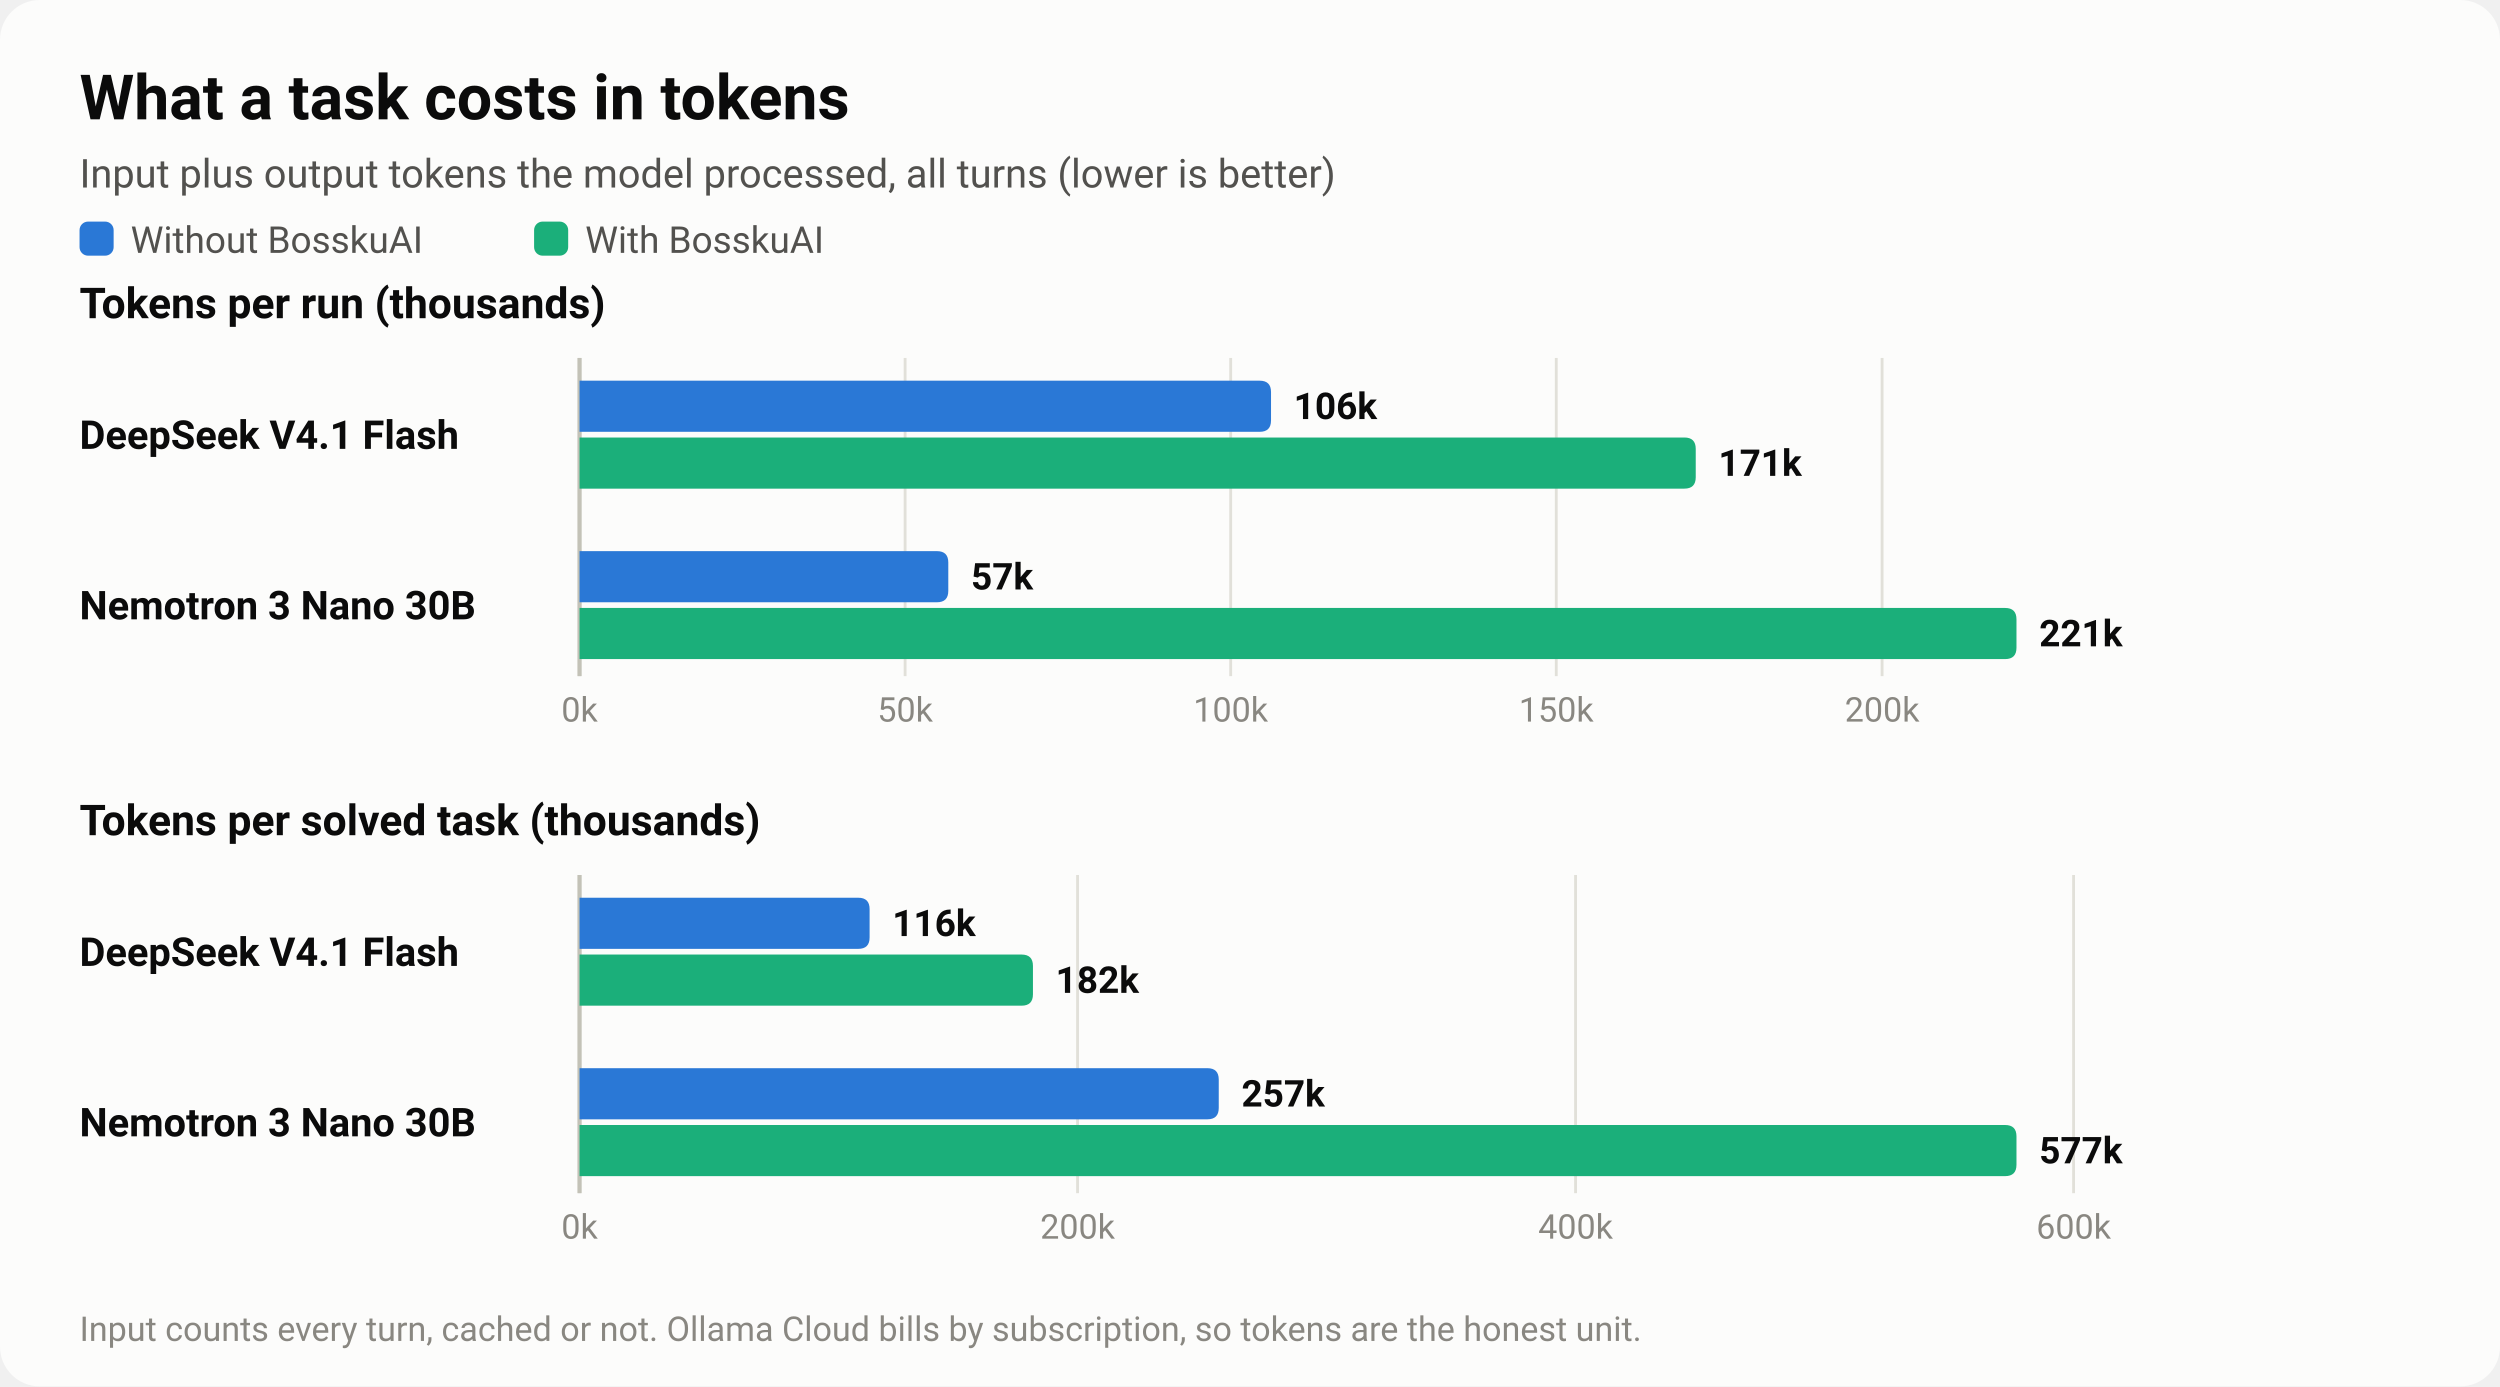
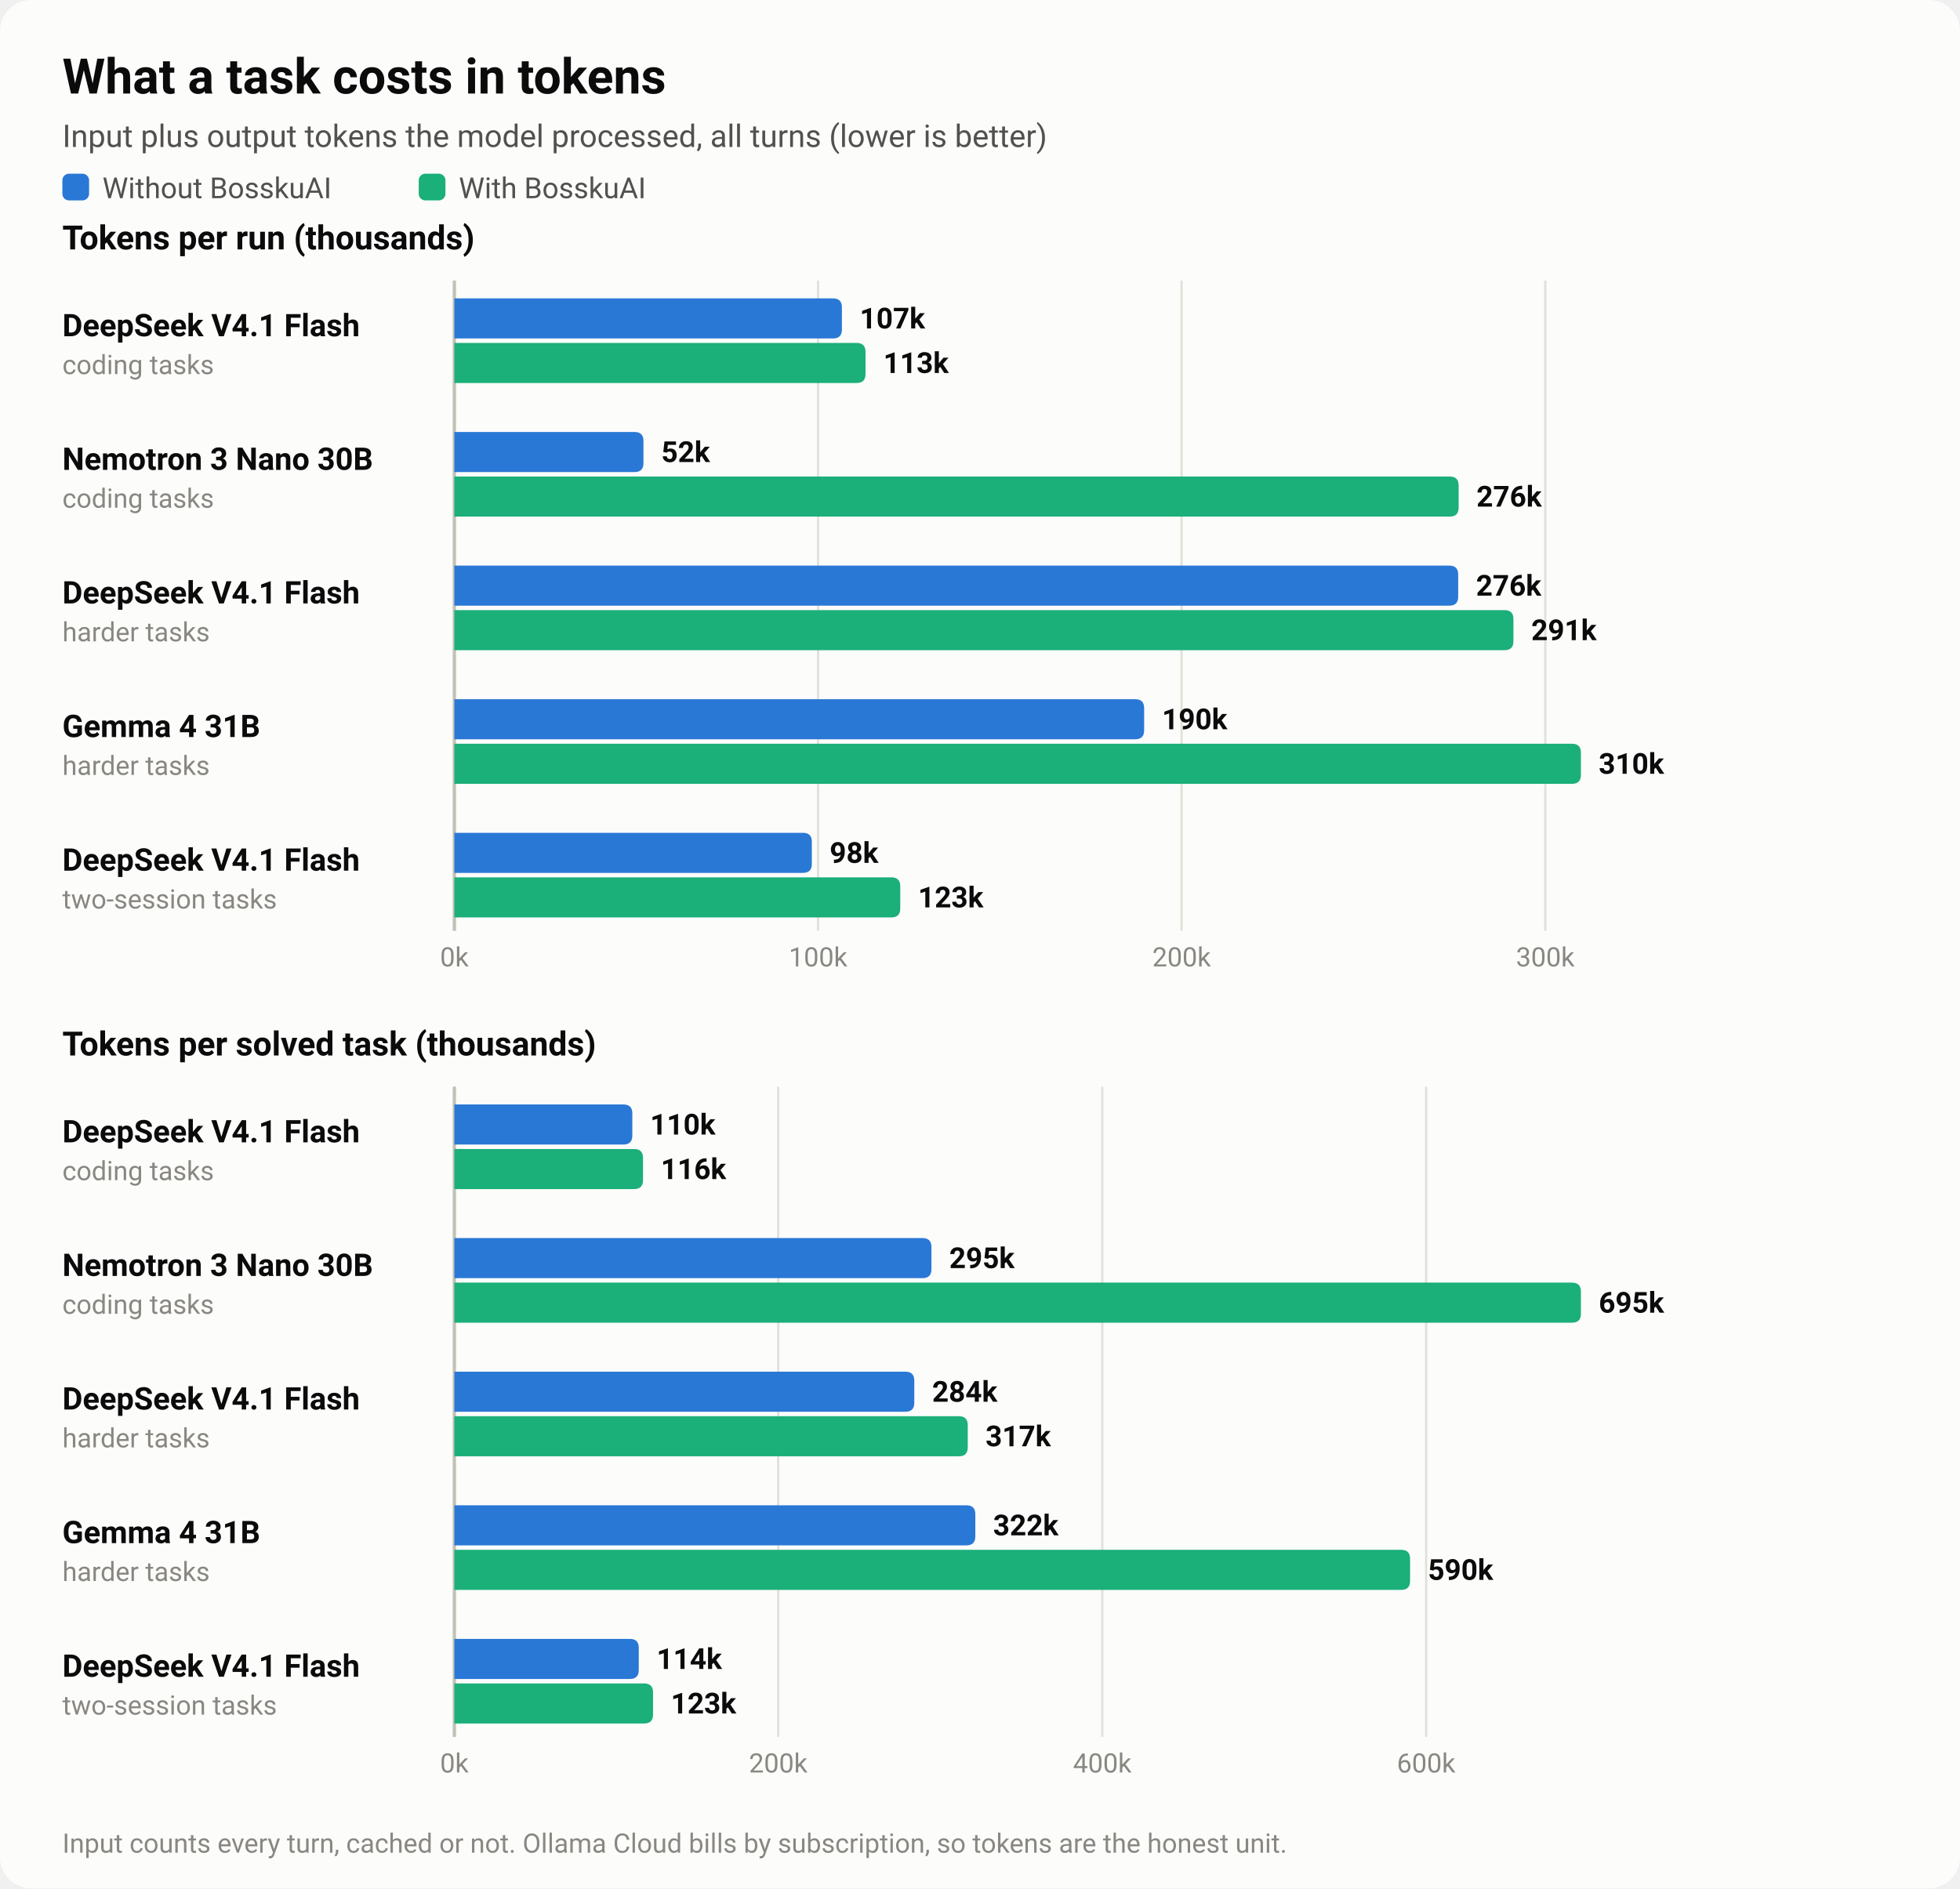
- <svg xmlns="http://www.w3.org/2000/svg" viewBox="0 0 880 488" width="880" height="488" role="img" aria-labelledby="t d">
+ <svg xmlns="http://www.w3.org/2000/svg" viewBox="0 0 880 848" width="880" height="848" role="img" aria-labelledby="t d">
  <style>text{font-family:system-ui, -apple-system, "Segoe UI", Roboto, sans-serif}.card{fill:#fcfcfb}.ink{fill:#0b0b0b}.ink2{fill:#52514e}.muted{fill:#898781}.grid{stroke:#e1e0d9}.base{stroke:#c3c2b7}.whisker{stroke:#52514e}.s0{fill:#2a78d6}.s1{fill:#1baf7a}@media (prefers-color-scheme:dark){.card{fill:#1a1a19}.ink{fill:#ffffff}.ink2{fill:#c3c2b7}.muted{fill:#898781}.grid{stroke:#2c2c2a}.base{stroke:#383835}.whisker{stroke:#c3c2b7}.s0{fill:#3987e5}.s1{fill:#199e70}}</style>
-   <rect class="card" width="880" height="488" rx="14" />
+   <rect class="card" width="880" height="848" rx="14" />
  <text class="ink" x="28" y="42" font-size="22" font-weight="650">What a task costs in tokens</text>
  <text class="ink2" x="28" y="66" font-size="14">Input plus output tokens the model processed, all turns (lower is better)</text>
  <rect class="s0" x="28" y="78" width="12" height="12" rx="3" />
  <text class="ink2" x="46" y="89" font-size="13">Without BosskuAI</text>
  <rect class="s1" x="188" y="78" width="12" height="12" rx="3" />
  <text class="ink2" x="206" y="89" font-size="13">With BosskuAI</text>
  <text class="ink" x="28" y="112" font-size="15" font-weight="650">Tokens per run (thousands)</text>
-   <line class="grid" x1="204.0" y1="126" x2="204.0" y2="238" stroke-width="1" />
-   <text class="muted" x="204.0" y="254" font-size="12" text-anchor="middle">0k</text>
-   <line class="grid" x1="318.6" y1="126" x2="318.6" y2="238" stroke-width="1" />
-   <text class="muted" x="318.6" y="254" font-size="12" text-anchor="middle">50k</text>
-   <line class="grid" x1="433.2" y1="126" x2="433.2" y2="238" stroke-width="1" />
-   <text class="muted" x="433.2" y="254" font-size="12" text-anchor="middle">100k</text>
-   <line class="grid" x1="547.8" y1="126" x2="547.8" y2="238" stroke-width="1" />
-   <text class="muted" x="547.8" y="254" font-size="12" text-anchor="middle">150k</text>
-   <line class="grid" x1="662.5" y1="126" x2="662.5" y2="238" stroke-width="1" />
-   <text class="muted" x="662.5" y="254" font-size="12" text-anchor="middle">200k</text>
-   <line class="base" x1="204" y1="126" x2="204" y2="238" stroke-width="1.5" />
-   <text class="ink" x="28" y="158.0" font-size="14" font-weight="600">DeepSeek V4.1 Flash</text>
-   <path class="s0" d="M204,134 H443.4 Q447.4,134 447.4,138.0 V148.0 Q447.4,152 443.4,152 H204 Z" />
-   <text class="ink" x="455.4" y="147.5" font-size="13" font-weight="600">106k</text>
-   <path class="s1" d="M204,154 H592.9 Q596.9,154 596.9,158.0 V168.0 Q596.9,172 592.9,172 H204 Z" />
-   <text class="ink" x="604.9" y="167.5" font-size="13" font-weight="600">171k</text>
-   <text class="ink" x="28" y="218.0" font-size="14" font-weight="600">Nemotron 3 Nano 30B</text>
-   <path class="s0" d="M204,194 H329.8 Q333.8,194 333.8,198.0 V208.0 Q333.8,212 329.8,212 H204 Z" />
-   <text class="ink" x="341.8" y="207.5" font-size="13" font-weight="600">57k</text>
-   <path class="s1" d="M204,214 H705.8 Q709.8,214 709.8,218.0 V228.0 Q709.8,232 705.8,232 H204 Z" />
-   <text class="ink" x="717.8" y="227.5" font-size="13" font-weight="600">221k</text>
-   <text class="ink" x="28" y="294" font-size="15" font-weight="650">Tokens per solved task (thousands)</text>
-   <line class="grid" x1="204.0" y1="308" x2="204.0" y2="420" stroke-width="1" />
-   <text class="muted" x="204.0" y="436" font-size="12" text-anchor="middle">0k</text>
-   <line class="grid" x1="379.3" y1="308" x2="379.3" y2="420" stroke-width="1" />
-   <text class="muted" x="379.3" y="436" font-size="12" text-anchor="middle">200k</text>
-   <line class="grid" x1="554.6" y1="308" x2="554.6" y2="420" stroke-width="1" />
-   <text class="muted" x="554.6" y="436" font-size="12" text-anchor="middle">400k</text>
-   <line class="grid" x1="729.9" y1="308" x2="729.9" y2="420" stroke-width="1" />
-   <text class="muted" x="729.9" y="436" font-size="12" text-anchor="middle">600k</text>
-   <line class="base" x1="204" y1="308" x2="204" y2="420" stroke-width="1.5" />
-   <text class="ink" x="28" y="340.0" font-size="14" font-weight="600">DeepSeek V4.1 Flash</text>
-   <path class="s0" d="M204,316 H302.1 Q306.1,316 306.1,320.0 V330.0 Q306.1,334 302.1,334 H204 Z" />
-   <text class="ink" x="314.1" y="329.5" font-size="13" font-weight="600">116k</text>
-   <path class="s1" d="M204,336 H359.6 Q363.6,336 363.6,340.0 V350.0 Q363.6,354 359.6,354 H204 Z" />
-   <text class="ink" x="371.6" y="349.5" font-size="13" font-weight="600">182k</text>
-   <text class="ink" x="28" y="400.0" font-size="14" font-weight="600">Nemotron 3 Nano 30B</text>
-   <path class="s0" d="M204,376 H425.0 Q429.0,376 429.0,380.0 V390.0 Q429.0,394 425.0,394 H204 Z" />
-   <text class="ink" x="437.0" y="389.5" font-size="13" font-weight="600">257k</text>
-   <path class="s1" d="M204,396 H705.8 Q709.8,396 709.8,400.0 V410.0 Q709.8,414 705.8,414 H204 Z" />
-   <text class="ink" x="717.8" y="409.5" font-size="13" font-weight="600">577k</text>
-   <text class="muted" x="28" y="472" font-size="12">Input counts every turn, cached or not. Ollama Cloud bills by subscription, so tokens are the honest unit.</text>
+   <line class="grid" x1="204.0" y1="126" x2="204.0" y2="418" stroke-width="1" />
+   <text class="muted" x="204.0" y="434" font-size="12" text-anchor="middle">0k</text>
+   <line class="grid" x1="367.3" y1="126" x2="367.3" y2="418" stroke-width="1" />
+   <text class="muted" x="367.3" y="434" font-size="12" text-anchor="middle">100k</text>
+   <line class="grid" x1="530.5" y1="126" x2="530.5" y2="418" stroke-width="1" />
+   <text class="muted" x="530.5" y="434" font-size="12" text-anchor="middle">200k</text>
+   <line class="grid" x1="693.8" y1="126" x2="693.8" y2="418" stroke-width="1" />
+   <text class="muted" x="693.8" y="434" font-size="12" text-anchor="middle">300k</text>
+   <line class="base" x1="204" y1="126" x2="204" y2="418" stroke-width="1.5" />
+   <text class="ink" x="28" y="151.0" font-size="14" font-weight="600">DeepSeek V4.1 Flash</text>
+   <text class="muted" x="28" y="168.0" font-size="12">coding tasks</text>
+   <path class="s0" d="M204,134 H374.0 Q378.0,134 378.0,138.0 V148.0 Q378.0,152 374.0,152 H204 Z" />
+   <text class="ink" x="386.0" y="147.5" font-size="13" font-weight="600">107k</text>
+   <path class="s1" d="M204,154 H384.6 Q388.6,154 388.6,158.0 V168.0 Q388.6,172 384.6,172 H204 Z" />
+   <text class="ink" x="396.6" y="167.5" font-size="13" font-weight="600">113k</text>
+   <text class="ink" x="28" y="211.0" font-size="14" font-weight="600">Nemotron 3 Nano 30B</text>
+   <text class="muted" x="28" y="228.0" font-size="12">coding tasks</text>
+   <path class="s0" d="M204,194 H284.9 Q288.9,194 288.9,198.0 V208.0 Q288.9,212 284.9,212 H204 Z" />
+   <text class="ink" x="296.9" y="207.5" font-size="13" font-weight="600">52k</text>
+   <path class="s1" d="M204,214 H650.9 Q654.9,214 654.9,218.0 V228.0 Q654.9,232 650.9,232 H204 Z" />
+   <text class="ink" x="662.9" y="227.5" font-size="13" font-weight="600">276k</text>
+   <text class="ink" x="28" y="271.0" font-size="14" font-weight="600">DeepSeek V4.1 Flash</text>
+   <text class="muted" x="28" y="288.0" font-size="12">harder tasks</text>
+   <path class="s0" d="M204,254 H650.7 Q654.7,254 654.7,258.0 V268.0 Q654.7,272 650.7,272 H204 Z" />
+   <text class="ink" x="662.7" y="267.5" font-size="13" font-weight="600">276k</text>
+   <path class="s1" d="M204,274 H675.5 Q679.5,274 679.5,278.0 V288.0 Q679.5,292 675.5,292 H204 Z" />
+   <text class="ink" x="687.5" y="287.5" font-size="13" font-weight="600">291k</text>
+   <text class="ink" x="28" y="331.0" font-size="14" font-weight="600">Gemma 4 31B</text>
+   <text class="muted" x="28" y="348.0" font-size="12">harder tasks</text>
+   <path class="s0" d="M204,314 H509.7 Q513.7,314 513.7,318.0 V328.0 Q513.7,332 509.7,332 H204 Z" />
+   <text class="ink" x="521.7" y="327.5" font-size="13" font-weight="600">190k</text>
+   <path class="s1" d="M204,334 H705.8 Q709.8,334 709.8,338.0 V348.0 Q709.8,352 705.8,352 H204 Z" />
+   <text class="ink" x="717.8" y="347.5" font-size="13" font-weight="600">310k</text>
+   <text class="ink" x="28" y="391.0" font-size="14" font-weight="600">DeepSeek V4.1 Flash</text>
+   <text class="muted" x="28" y="408.0" font-size="12">two-session tasks</text>
+   <path class="s0" d="M204,374 H360.5 Q364.5,374 364.5,378.0 V388.0 Q364.5,392 360.5,392 H204 Z" />
+   <text class="ink" x="372.5" y="387.5" font-size="13" font-weight="600">98k</text>
+   <path class="s1" d="M204,394 H400.2 Q404.2,394 404.2,398.0 V408.0 Q404.2,412 400.2,412 H204 Z" />
+   <text class="ink" x="412.2" y="407.5" font-size="13" font-weight="600">123k</text>
+   <text class="ink" x="28" y="474" font-size="15" font-weight="650">Tokens per solved task (thousands)</text>
+   <line class="grid" x1="204.0" y1="488" x2="204.0" y2="780" stroke-width="1" />
+   <text class="muted" x="204.0" y="796" font-size="12" text-anchor="middle">0k</text>
+   <line class="grid" x1="349.4" y1="488" x2="349.4" y2="780" stroke-width="1" />
+   <text class="muted" x="349.4" y="796" font-size="12" text-anchor="middle">200k</text>
+   <line class="grid" x1="494.9" y1="488" x2="494.9" y2="780" stroke-width="1" />
+   <text class="muted" x="494.9" y="796" font-size="12" text-anchor="middle">400k</text>
+   <line class="grid" x1="640.3" y1="488" x2="640.3" y2="780" stroke-width="1" />
+   <text class="muted" x="640.3" y="796" font-size="12" text-anchor="middle">600k</text>
+   <line class="base" x1="204" y1="488" x2="204" y2="780" stroke-width="1.5" />
+   <text class="ink" x="28" y="513.0" font-size="14" font-weight="600">DeepSeek V4.1 Flash</text>
+   <text class="muted" x="28" y="530.0" font-size="12">coding tasks</text>
+   <path class="s0" d="M204,496 H279.9 Q283.9,496 283.9,500.0 V510.0 Q283.9,514 279.9,514 H204 Z" />
+   <text class="ink" x="291.9" y="509.5" font-size="13" font-weight="600">110k</text>
+   <path class="s1" d="M204,516 H284.7 Q288.7,516 288.7,520.0 V530.0 Q288.7,534 284.7,534 H204 Z" />
+   <text class="ink" x="296.7" y="529.5" font-size="13" font-weight="600">116k</text>
+   <text class="ink" x="28" y="573.0" font-size="14" font-weight="600">Nemotron 3 Nano 30B</text>
+   <text class="muted" x="28" y="590.0" font-size="12">coding tasks</text>
+   <path class="s0" d="M204,556 H414.2 Q418.2,556 418.2,560.0 V570.0 Q418.2,574 414.2,574 H204 Z" />
+   <text class="ink" x="426.2" y="569.5" font-size="13" font-weight="600">295k</text>
+   <path class="s1" d="M204,576 H705.8 Q709.8,576 709.8,580.0 V590.0 Q709.8,594 705.8,594 H204 Z" />
+   <text class="ink" x="717.8" y="589.5" font-size="13" font-weight="600">695k</text>
+   <text class="ink" x="28" y="633.0" font-size="14" font-weight="600">DeepSeek V4.1 Flash</text>
+   <text class="muted" x="28" y="650.0" font-size="12">harder tasks</text>
+   <path class="s0" d="M204,616 H406.5 Q410.5,616 410.5,620.0 V630.0 Q410.5,634 406.5,634 H204 Z" />
+   <text class="ink" x="418.5" y="629.5" font-size="13" font-weight="600">284k</text>
+   <path class="s1" d="M204,636 H430.5 Q434.5,636 434.5,640.0 V650.0 Q434.5,654 430.5,654 H204 Z" />
+   <text class="ink" x="442.5" y="649.5" font-size="13" font-weight="600">317k</text>
+   <text class="ink" x="28" y="693.0" font-size="14" font-weight="600">Gemma 4 31B</text>
+   <text class="muted" x="28" y="710.0" font-size="12">harder tasks</text>
+   <path class="s0" d="M204,676 H433.9 Q437.9,676 437.9,680.0 V690.0 Q437.9,694 433.9,694 H204 Z" />
+   <text class="ink" x="445.9" y="689.5" font-size="13" font-weight="600">322k</text>
+   <path class="s1" d="M204,696 H629.1 Q633.1,696 633.1,700.0 V710.0 Q633.1,714 629.1,714 H204 Z" />
+   <text class="ink" x="641.1" y="709.5" font-size="13" font-weight="600">590k</text>
+   <text class="ink" x="28" y="753.0" font-size="14" font-weight="600">DeepSeek V4.1 Flash</text>
+   <text class="muted" x="28" y="770.0" font-size="12">two-session tasks</text>
+   <path class="s0" d="M204,736 H282.8 Q286.8,736 286.8,740.0 V750.0 Q286.8,754 282.8,754 H204 Z" />
+   <text class="ink" x="294.8" y="749.5" font-size="13" font-weight="600">114k</text>
+   <path class="s1" d="M204,756 H289.2 Q293.2,756 293.2,760.0 V770.0 Q293.2,774 289.2,774 H204 Z" />
+   <text class="ink" x="301.2" y="769.5" font-size="13" font-weight="600">123k</text>
+   <text class="muted" x="28" y="832" font-size="12">Input counts every turn, cached or not. Ollama Cloud bills by subscription, so tokens are the honest unit.</text>
</svg>
